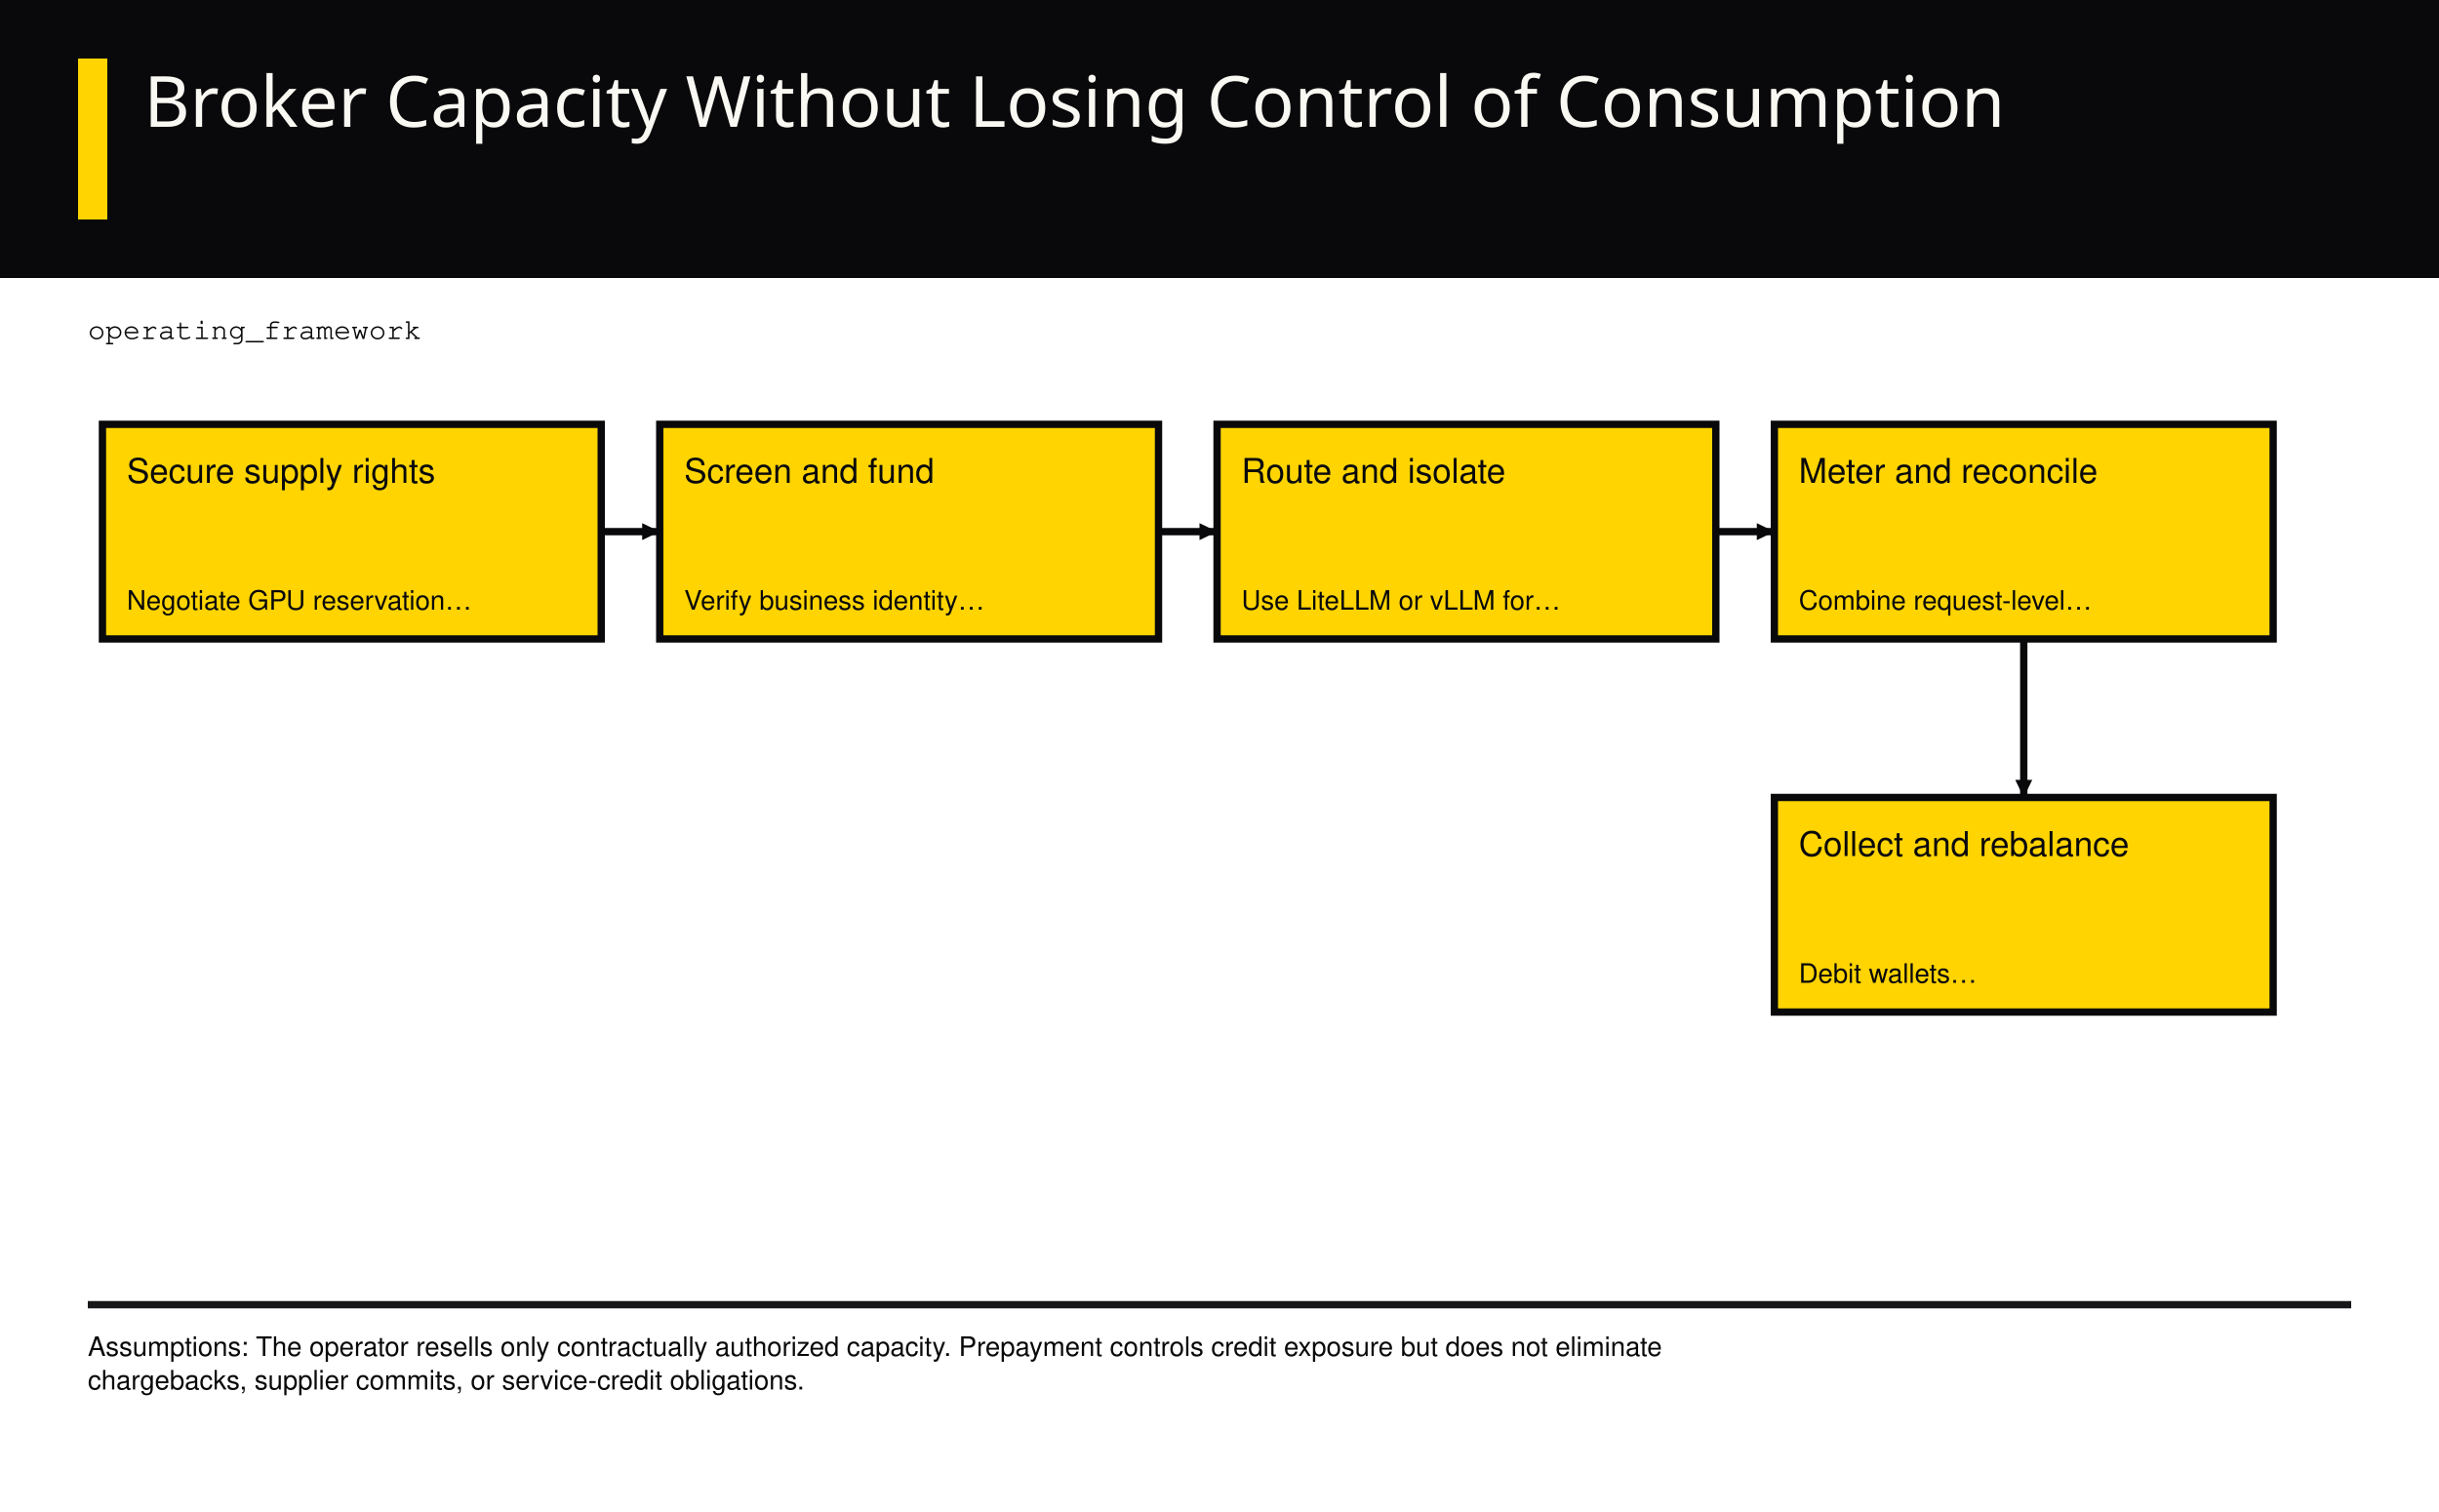
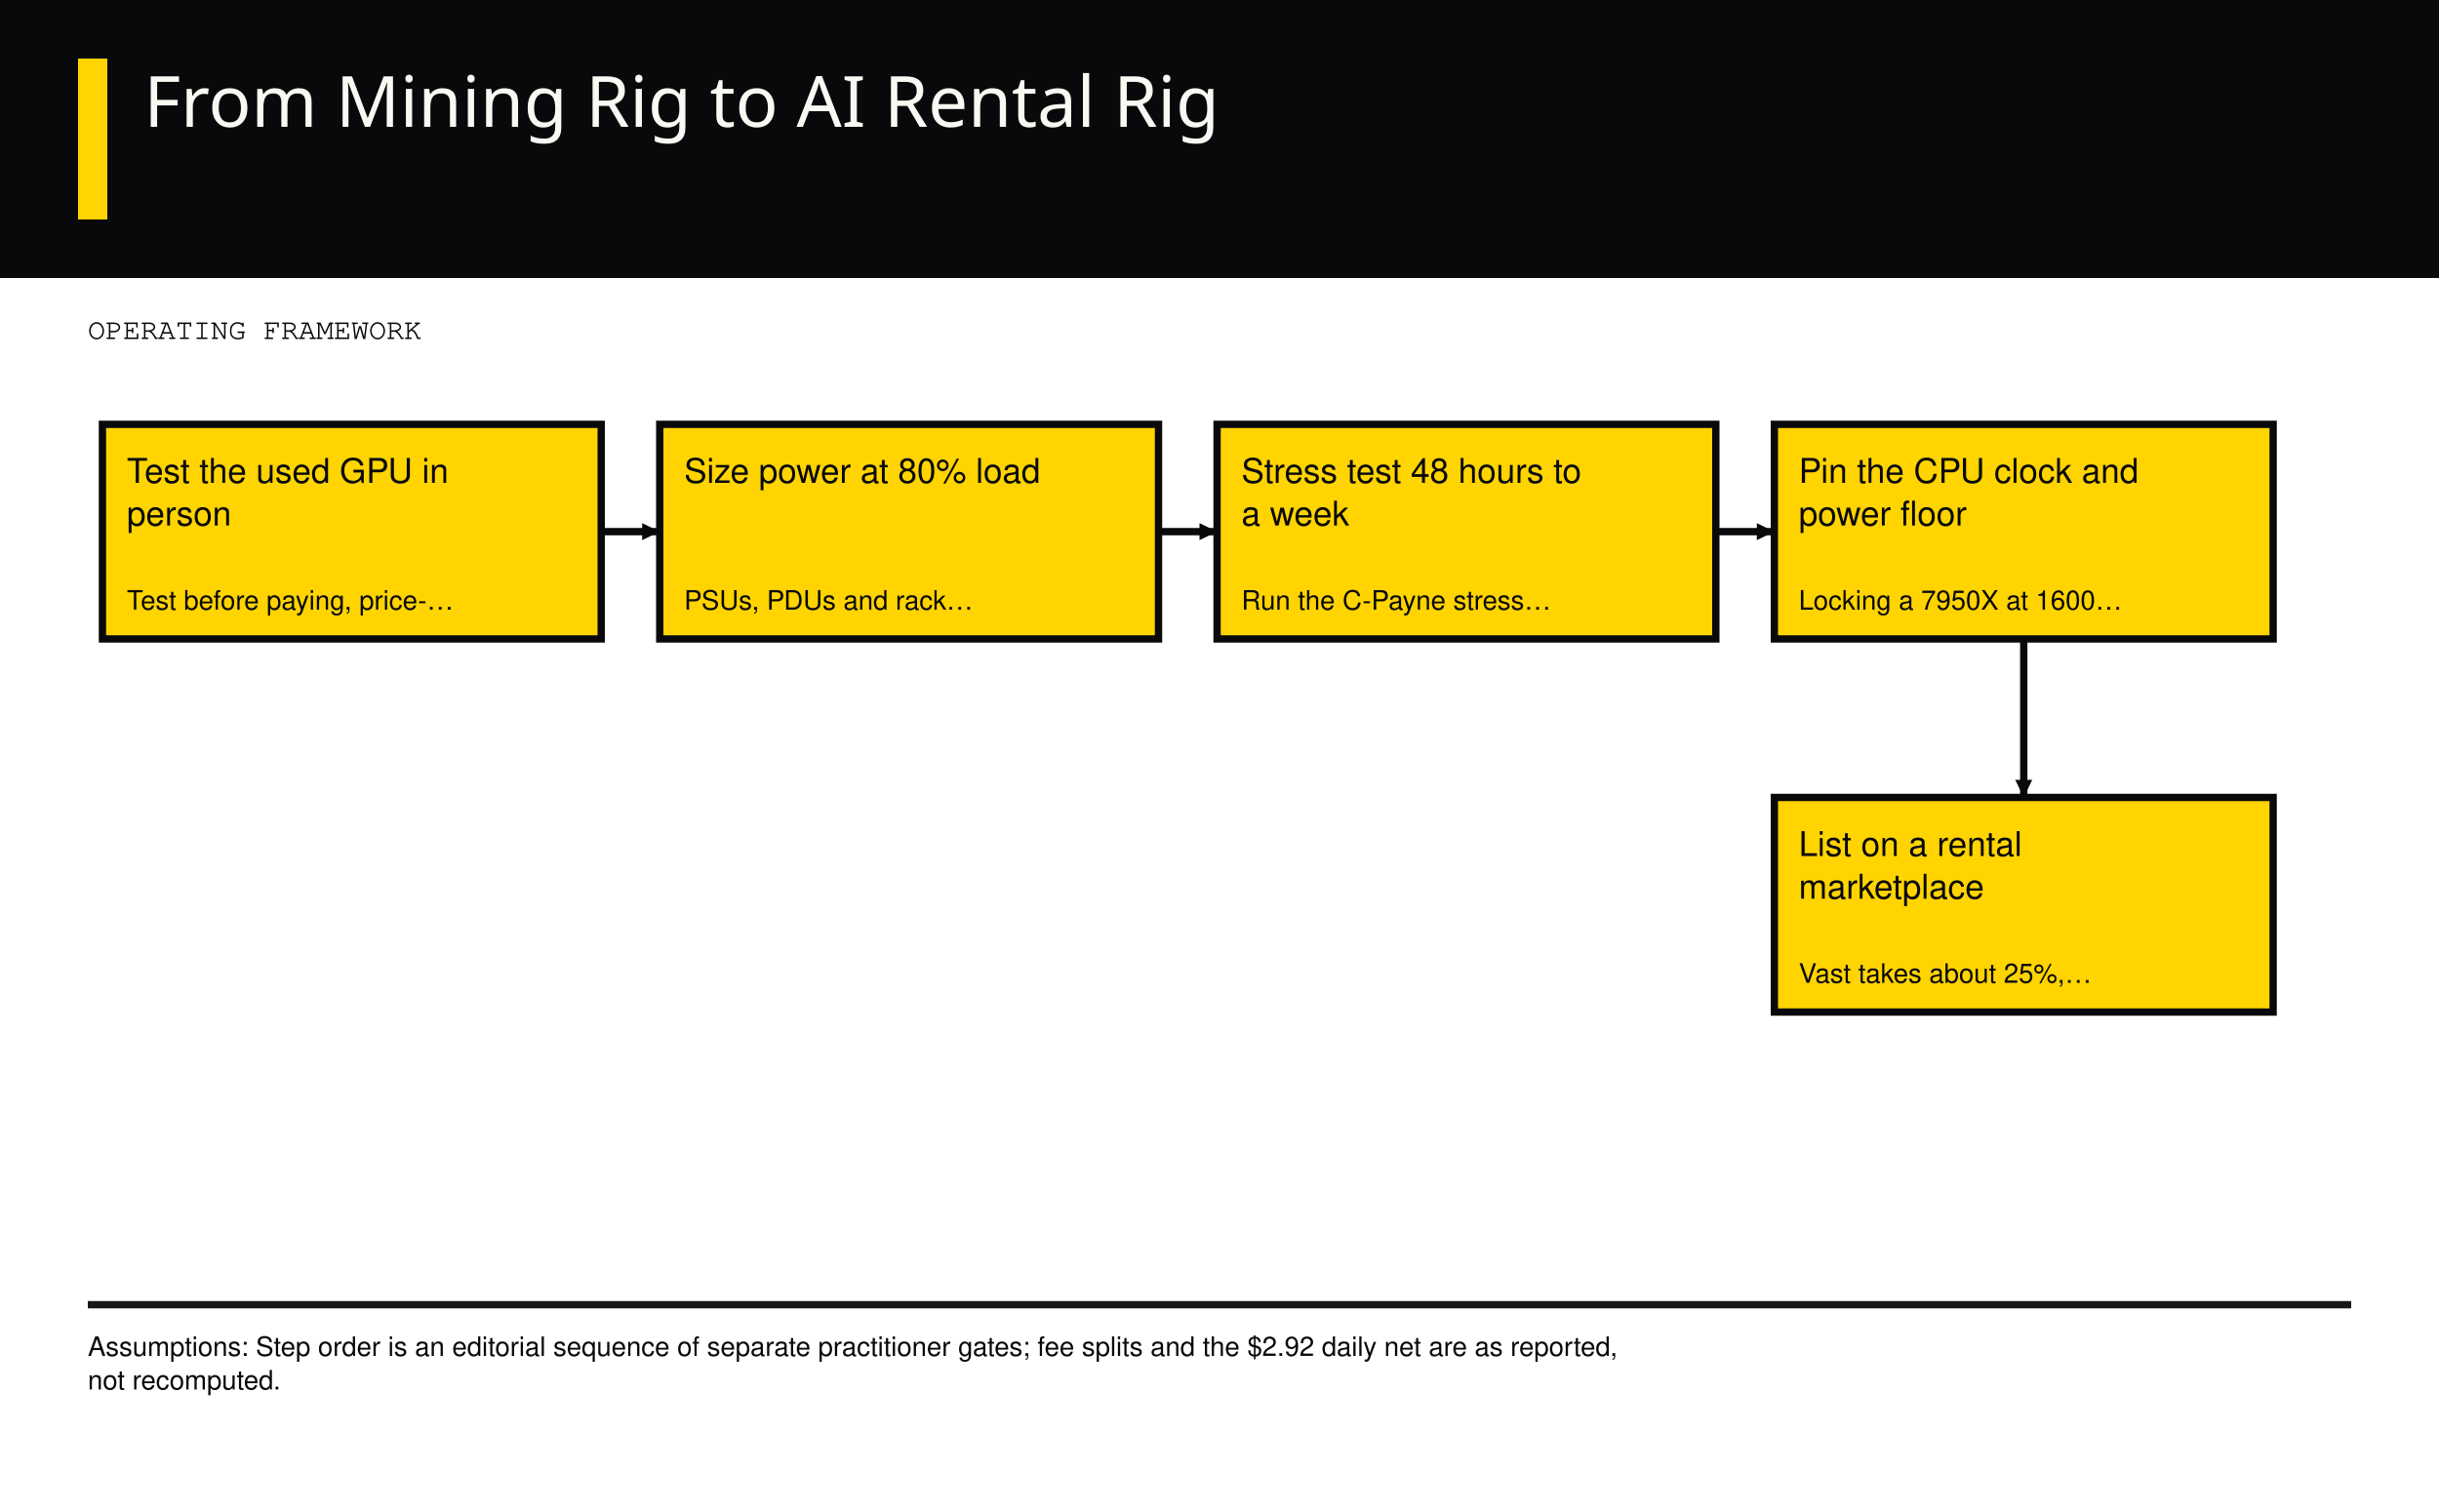
<svg xmlns="http://www.w3.org/2000/svg" viewBox="0 0 1000 620" role="img">
  <rect x="0" y="0" width="1000" height="620" fill="#FFFFFF" stroke="none" stroke-width="1" />
  <rect x="0" y="0" width="1000" height="114" fill="#09090B" stroke="none" stroke-width="1" />
  <rect x="32" y="24" width="12" height="66" fill="#FFD400" stroke="none" stroke-width="1" />
  <text x="59" y="52" font-family="'Arial Narrow', Impact, sans-serif" font-size="29" fill="#FAF8F2" text-anchor="start" style="font-variant-numeric:tabular-nums">
-     <tspan x="59" dy="0">Broker Capacity Without Losing Control of Consumption</tspan>
+     <tspan x="59" dy="0">From Mining Rig to AI Rental Rig</tspan>
  </text>
  <text x="36" y="139" font-family="Courier, monospace" font-size="12" fill="#09090B" text-anchor="start" style="font-variant-numeric:tabular-nums">
-     <tspan x="36" dy="0">operating_framework</tspan>
+     <tspan x="36" dy="0">OPERATING FRAMEWORK</tspan>
  </text>
  <line x1="246.5" y1="218.0" x2="270.5" y2="218.0" stroke="#09090B" stroke-width="3" />
  <polygon points="270.5,218.0 263.296,221.48 263.296,214.52" fill="#09090B" stroke="none" stroke-width="1" />
  <line x1="475.0" y1="218.0" x2="499.0" y2="218.0" stroke="#09090B" stroke-width="3" />
  <polygon points="499.0,218.0 491.796,221.48 491.796,214.52" fill="#09090B" stroke="none" stroke-width="1" />
  <line x1="703.5" y1="218.0" x2="727.5" y2="218.0" stroke="#09090B" stroke-width="3" />
  <polygon points="727.5,218.0 720.296,221.48 720.296,214.52" fill="#09090B" stroke="none" stroke-width="1" />
  <line x1="829.75" y1="262.0" x2="829.75" y2="327.0" stroke="#09090B" stroke-width="3" />
  <polygon points="829.75,327.0 826.27,319.796 833.23,319.796" fill="#09090B" stroke="none" stroke-width="1" />
  <rect x="42.0" y="174.0" width="204.5" height="88" fill="#FFD400" stroke="#09090B" stroke-width="3" />
  <text x="52.0" y="198.0" font-family="Helvetica, Arial, sans-serif" font-size="14" fill="#09090B" text-anchor="start" style="font-variant-numeric:tabular-nums">
-     <tspan x="52.0" dy="0">Secure supply rights</tspan>
+     <tspan x="52.0" dy="0">Test the used GPU in</tspan>
+     <tspan x="52.0" dy="17.5">person</tspan>
  </text>
  <text x="52.0" y="250.0" font-family="Helvetica, Arial, sans-serif" font-size="11" fill="#09090B" text-anchor="start" style="font-variant-numeric:tabular-nums">
-     <tspan x="52.0" dy="0">Negotiate GPU reservation…</tspan>
+     <tspan x="52.0" dy="0">Test before paying, price-…</tspan>
  </text>
  <rect x="270.5" y="174.0" width="204.5" height="88" fill="#FFD400" stroke="#09090B" stroke-width="3" />
  <text x="280.5" y="198.0" font-family="Helvetica, Arial, sans-serif" font-size="14" fill="#09090B" text-anchor="start" style="font-variant-numeric:tabular-nums">
-     <tspan x="280.5" dy="0">Screen and fund</tspan>
+     <tspan x="280.5" dy="0">Size power at 80% load</tspan>
  </text>
  <text x="280.5" y="250.0" font-family="Helvetica, Arial, sans-serif" font-size="11" fill="#09090B" text-anchor="start" style="font-variant-numeric:tabular-nums">
-     <tspan x="280.5" dy="0">Verify business identity…</tspan>
+     <tspan x="280.5" dy="0">PSUs, PDUs and rack…</tspan>
  </text>
  <rect x="499.0" y="174.0" width="204.5" height="88" fill="#FFD400" stroke="#09090B" stroke-width="3" />
  <text x="509.0" y="198.0" font-family="Helvetica, Arial, sans-serif" font-size="14" fill="#09090B" text-anchor="start" style="font-variant-numeric:tabular-nums">
-     <tspan x="509.0" dy="0">Route and isolate</tspan>
+     <tspan x="509.0" dy="0">Stress test 48 hours to</tspan>
+     <tspan x="509.0" dy="17.5">a week</tspan>
  </text>
  <text x="509.0" y="250.0" font-family="Helvetica, Arial, sans-serif" font-size="11" fill="#09090B" text-anchor="start" style="font-variant-numeric:tabular-nums">
-     <tspan x="509.0" dy="0">Use LiteLLM or vLLM for…</tspan>
+     <tspan x="509.0" dy="0">Run the C-Payne stress…</tspan>
  </text>
  <rect x="727.5" y="174.0" width="204.5" height="88" fill="#FFD400" stroke="#09090B" stroke-width="3" />
  <text x="737.5" y="198.0" font-family="Helvetica, Arial, sans-serif" font-size="14" fill="#09090B" text-anchor="start" style="font-variant-numeric:tabular-nums">
-     <tspan x="737.5" dy="0">Meter and reconcile</tspan>
+     <tspan x="737.5" dy="0">Pin the CPU clock and</tspan>
+     <tspan x="737.5" dy="17.5">power floor</tspan>
  </text>
  <text x="737.5" y="250.0" font-family="Helvetica, Arial, sans-serif" font-size="11" fill="#09090B" text-anchor="start" style="font-variant-numeric:tabular-nums">
-     <tspan x="737.5" dy="0">Combine request-level…</tspan>
+     <tspan x="737.5" dy="0">Locking a 7950X at 1600…</tspan>
  </text>
  <rect x="727.5" y="327.0" width="204.5" height="88" fill="#FFD400" stroke="#09090B" stroke-width="3" />
  <text x="737.5" y="351.0" font-family="Helvetica, Arial, sans-serif" font-size="14" fill="#09090B" text-anchor="start" style="font-variant-numeric:tabular-nums">
-     <tspan x="737.5" dy="0">Collect and rebalance</tspan>
+     <tspan x="737.5" dy="0">List on a rental</tspan>
+     <tspan x="737.5" dy="17.5">marketplace</tspan>
  </text>
  <text x="737.5" y="403.0" font-family="Helvetica, Arial, sans-serif" font-size="11" fill="#09090B" text-anchor="start" style="font-variant-numeric:tabular-nums">
-     <tspan x="737.5" dy="0">Debit wallets…</tspan>
+     <tspan x="737.5" dy="0">Vast takes about 25%,…</tspan>
  </text>
  <line x1="36" y1="535" x2="964" y2="535" stroke="#18181B" stroke-width="3" />
  <text x="36" y="556" font-family="Helvetica, Arial, sans-serif" font-size="11" fill="#09090B" text-anchor="start" style="font-variant-numeric:tabular-nums">
-     <tspan x="36" dy="0">Assumptions: The operator resells only contractually authorized capacity. Prepayment controls credit exposure but does not eliminate</tspan>
-     <tspan x="36" dy="13.75">chargebacks, supplier commits, or service-credit obligations.</tspan>
+     <tspan x="36" dy="0">Assumptions: Step order is an editorial sequence of separate practitioner gates; fee splits and the $2.92 daily net are as reported,</tspan>
+     <tspan x="36" dy="13.75">not recomputed.</tspan>
  </text>
  <text x="36" y="592" font-family="Helvetica, Arial, sans-serif" font-size="10" fill="#09090B" text-anchor="start" style="font-variant-numeric:tabular-nums">
    <tspan x="36" dy="0" />
  </text>
</svg>
